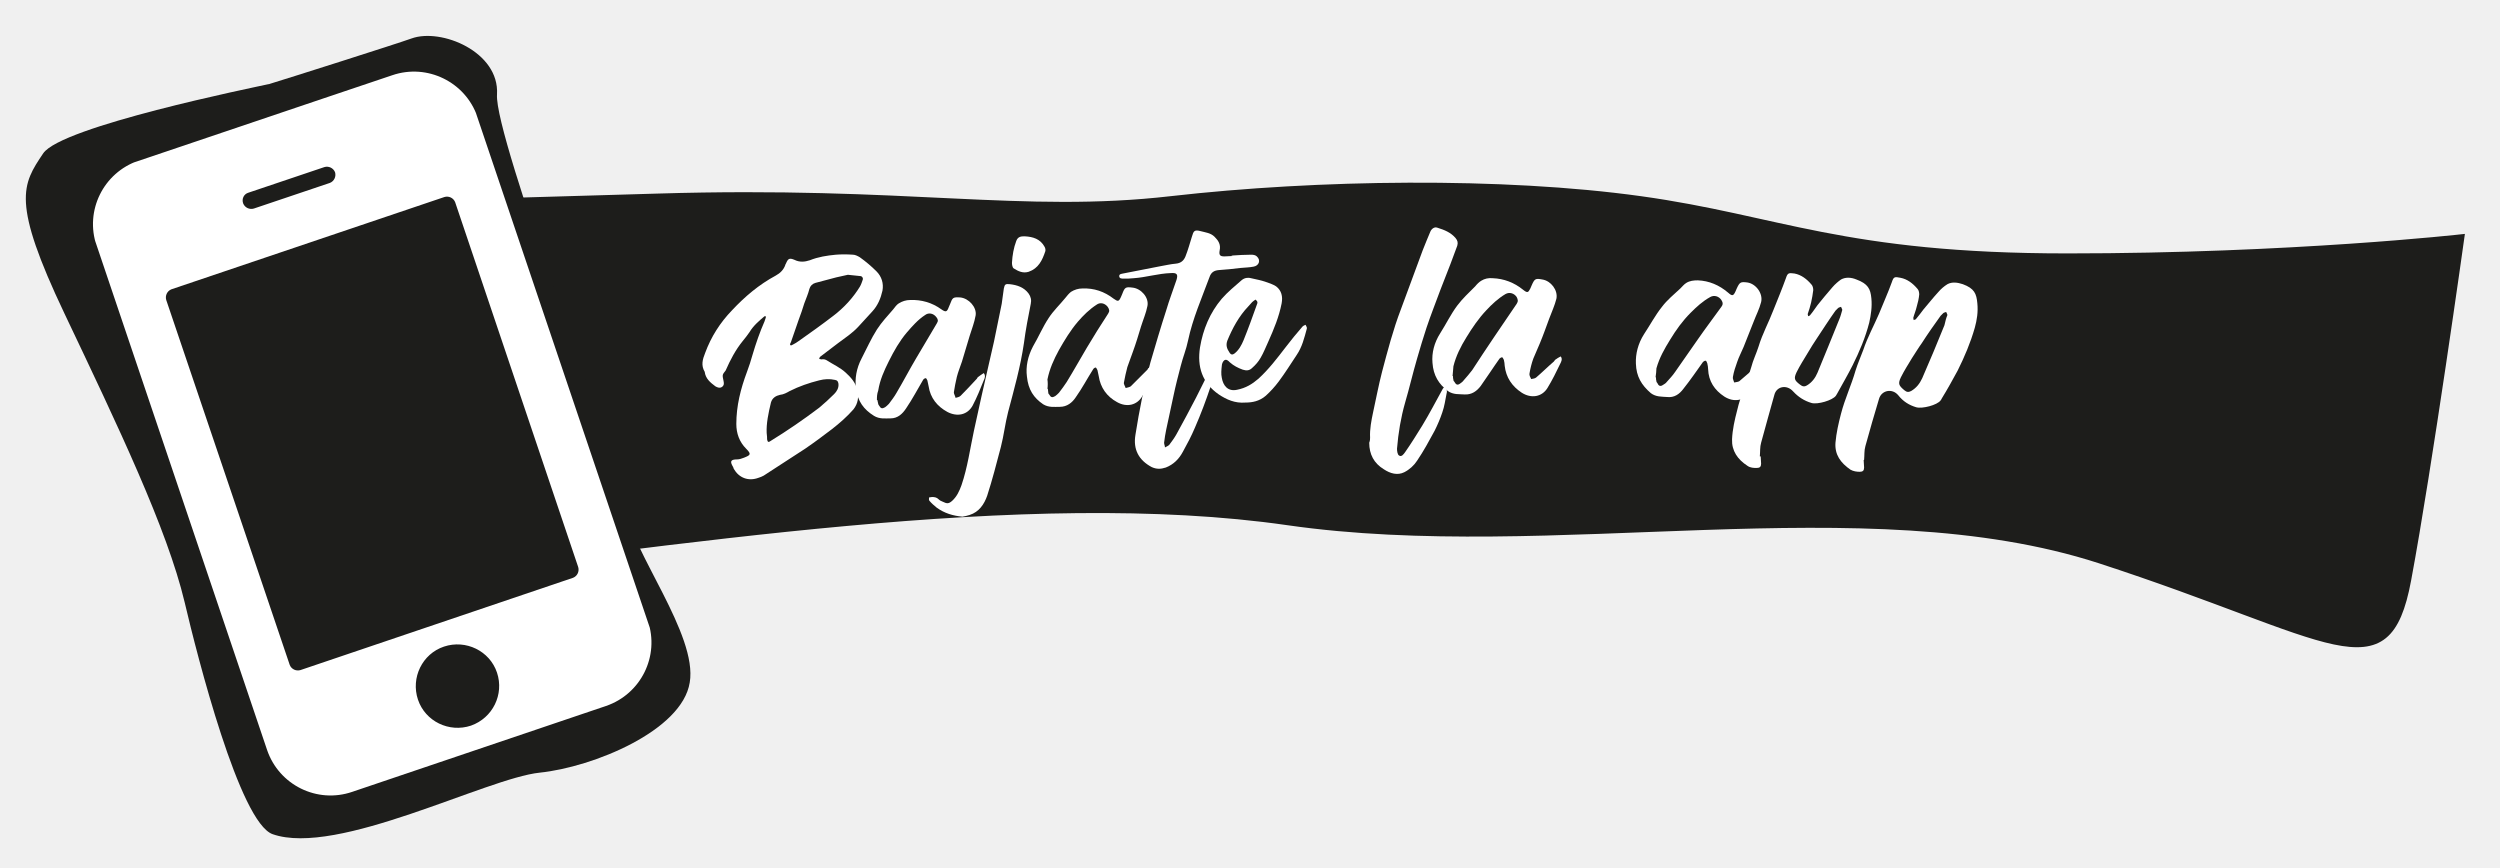
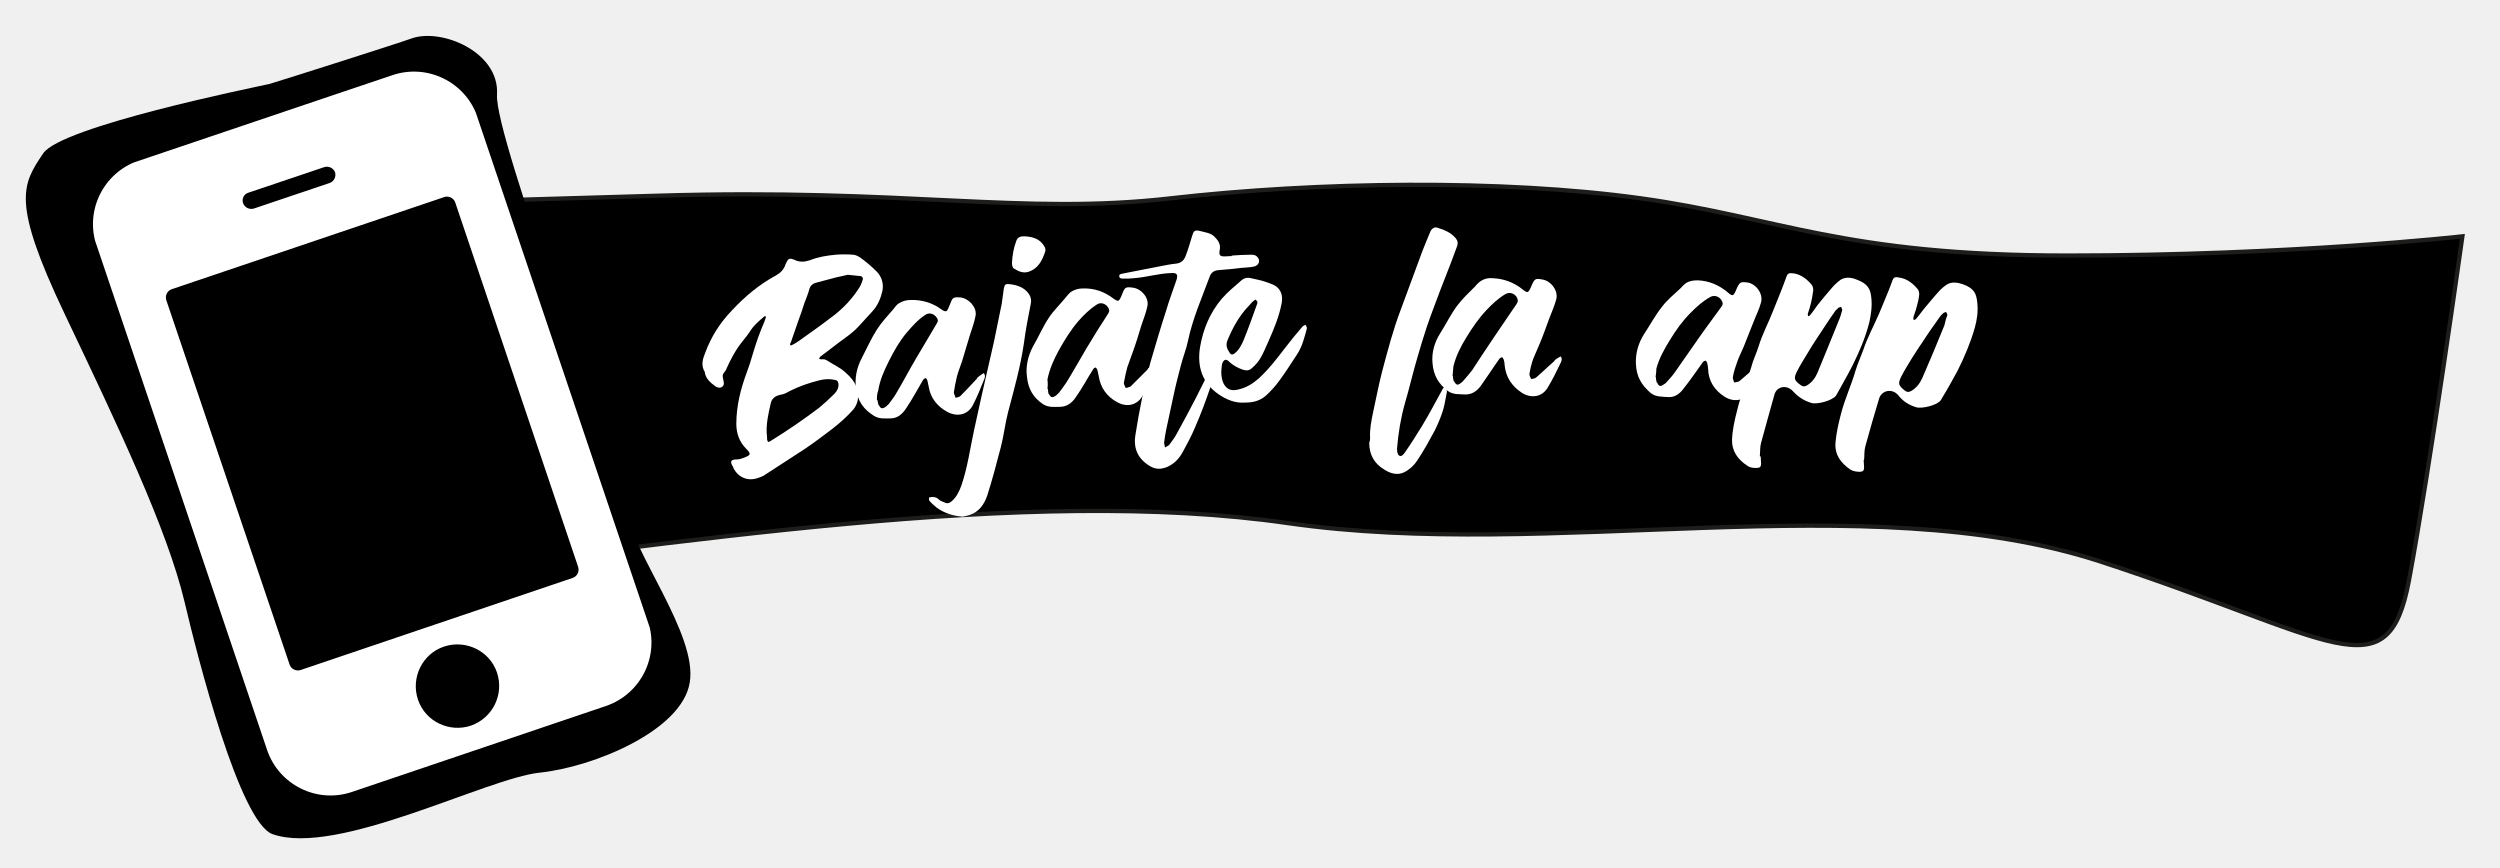
<svg xmlns="http://www.w3.org/2000/svg" xmlns:xlink="http://www.w3.org/1999/xlink" version="1.1" id="Layer_1" x="0px" y="0px" viewBox="0 0 585 203" style="enable-background:new 0 0 585 203;" xml:space="preserve">
  <style type="text/css">
- 	.st0{fill:#1D1D1B;stroke:#1D1D1B;stroke-miterlimit:10;}
+ 	.st0{stroke:#1D1D1B;stroke-miterlimit:10;}
	.st1{fill:#FFFFFF;}
- 	.st2{fill:#1D1D1B;}
- 	.st3{clip-path:url(#XMLID_2_);fill:#FFFFFF;}
+ 	.st2{clip-path:url(#SVGID_2_);fill:#FFFFFF;}
</style>
  <g id="XMLID_13978_">
    <path id="XMLID_14022_" class="st0" d="M43.8,62.1c0,0,2.7,81.7,15.9,82.1c38.3,1.2-6.3-4.4,26.7-8.4   c72.5-8.6,153.8-22.2,214.9-13.4c61.8,8.9,134.9-8.9,189.9,8.9c55,17.9,67.5,31.3,72.5,4.5s12.5-80.5,12.5-80.5s-40,4.5-92.4,4.5   c-52.5,0-67.5-8.9-99.9-13.4s-75.6-3.9-109.9,0c-34.9,4-61.7-2.4-120.2-0.6c-63.1,1.9-35.5,0.5-63,5S43.8,62.1,43.8,62.1z" />
    <g id="XMLID_13989_">
-       <path id="XMLID_14018_" class="st1" d="M169.3,89.1c0.1,0.5,0.2,1-0.3,1.4c-0.5,0.4-1.1,0.2-1.6-0.1c-1.2-0.9-2.3-1.8-2.5-3.4    c-0.9-1.5-0.5-2.9,0.1-4.4c1.4-3.8,3.5-7.1,6.3-10c3-3.2,6.3-6,10.2-8.1c1.1-0.6,1.9-1.4,2.3-2.6c0-0.1,0-0.1,0.1-0.2    c0.5-1.2,0.8-1.4,2-0.9c1.2,0.6,2.4,0.5,3.6,0.1c2-0.8,4-1.1,6.1-1.3c1.3-0.1,2.6-0.1,4,0c0.5,0,1.1,0.3,1.6,0.6    c1.4,1,2.7,2.1,3.9,3.3c1.2,1.2,1.7,2.8,1.4,4.5c-0.4,1.8-1.1,3.5-2.4,4.9c-1.1,1.2-2.2,2.4-3.3,3.6c-1.4,1.5-3.1,2.6-4.7,3.8    c-1.4,1.1-2.8,2.1-4.2,3.2c-0.1,0.1-0.2,0.3-0.2,0.5c0.2,0,0.4,0.1,0.5,0.1c0.5-0.1,1,0,1.4,0.3c1.4,0.9,3,1.6,4.3,2.8    c1.2,1.1,2.3,2.3,2.7,4c0.4,1.7,0.2,3.2-0.9,4.6c-1.5,1.7-3.2,3.2-5,4.6c-2.1,1.6-4.1,3.1-6.3,4.6c-3.2,2.1-6.5,4.2-9.7,6.3    c-0.4,0.2-0.8,0.4-1.2,0.5c-2.4,0.9-4.6,0-5.8-2.1c-0.1-0.2-0.1-0.4-0.2-0.5c-0.7-1.2-0.6-1.7,1-1.7c0.5,0,1.1-0.2,1.6-0.4    c1.5-0.6,1.8-0.8,0.5-2.1c-1.6-1.6-2.3-3.6-2.3-5.8c0-4.2,1-8.2,2.5-12.2c0.5-1.3,0.9-2.6,1.3-4c0.8-2.7,1.7-5.3,2.8-7.8    c0.1-0.3,0.2-0.6,0.3-0.9c0-0.1,0-0.2,0-0.3c-0.1,0-0.3,0-0.3,0c-1.3,1.1-2.6,2.2-3.5,3.7c-0.5,0.7-1,1.4-1.6,2.1    c-1.7,2.1-2.9,4.4-4,6.9C169,87.7,169,87.7,169.3,89.1z M179.4,101.3c0.1,0.8,0.1,1.1,0.1,1.5c0.1,0.6,0.3,0.8,0.8,0.4    c3.9-2.4,7.7-5,11.4-7.8c1.2-1,2.4-2.1,3.5-3.2c0.6-0.6,1.1-1.4,1-2.4c-0.1-0.5-0.2-0.8-0.8-0.9c-1.3-0.3-2.5-0.2-3.7,0.1    c-2.4,0.6-4.7,1.4-6.9,2.5c-0.7,0.4-1.4,0.8-2.3,0.9c-0.9,0.2-1.8,0.7-2.1,1.8C179.8,96.7,179.3,99.1,179.4,101.3z M198.4,64.3    c-0.9,0.2-1.8,0.4-2.7,0.6c-1.6,0.4-3.3,0.9-4.9,1.3c-0.7,0.2-1.2,0.7-1.4,1.4c-0.3,1.2-0.8,2.3-1.2,3.4c-0.4,1.3-0.8,2.5-1.3,3.8    c-0.6,1.7-1.2,3.4-1.8,5.2c-0.1,0.3-0.4,0.6-0.1,0.8c0.1,0.1,0.4-0.1,0.6-0.2c0.4-0.2,0.9-0.5,1.3-0.8c2.7-1.9,5.5-3.9,8.1-5.9    c2.5-1.9,4.6-4.2,6.2-6.8c0.3-0.5,0.5-1.1,0.7-1.7c0.1-0.4-0.2-0.8-0.6-0.8C200.5,64.5,199.5,64.4,198.4,64.3z" />
-       <path id="XMLID_14015_" class="st1" d="M200.3,90.9c-0.3-2.3,0.1-4.7,1.3-7c1.2-2.3,2.2-4.6,3.6-6.8c1.1-1.7,2.5-3.2,3.8-4.7    c0.4-0.5,0.8-1.1,1.3-1.4c0.8-0.5,1.7-0.8,2.7-0.8c2.6-0.1,5.1,0.6,7.3,2.2c1,0.7,1.3,0.6,1.7-0.5c0.1-0.2,0.2-0.5,0.3-0.7    c0.6-1.6,0.7-1.7,2.4-1.6c2,0.2,3.9,2.3,3.6,4.2c-0.3,1.7-0.9,3.2-1.4,4.8c-0.6,2-1.2,4-1.8,6c-0.4,1.2-0.9,2.4-1.2,3.6    c-0.3,1.2-0.5,2.4-0.7,3.6c0,0.4,0.3,0.8,0.4,1.3c0.4-0.1,0.9-0.2,1.2-0.5c1.3-1.3,2.5-2.6,3.8-4c0.1-0.1,0.1-0.3,0.3-0.4    c0.4-0.3,0.8-0.6,1.3-0.9c0.5,0.6,0.2,1.3,0,1.7c-0.8,2-1.6,4-2.6,5.9c-1.2,2.2-3.6,2.7-5.9,1.5c-2.4-1.3-4-3.3-4.4-6    c-0.1-0.5-0.2-0.9-0.3-1.4c-0.1-0.2-0.3-0.6-0.4-0.5c-0.2,0-0.5,0.2-0.6,0.4c-1.3,2.2-2.5,4.5-4,6.7c-0.8,1.2-1.9,2.3-3.6,2.3    c-1.3,0-2.6,0.2-3.9-0.6C202.1,95.8,200.7,93.9,200.3,90.9z M205.2,93.6c0,0,0.1,0,0.1,0c0.1,0.3,0.1,0.6,0.2,0.9    c0,0.1,0.1,0.3,0.2,0.4c0.4,0.7,0.7,0.8,1.4,0.4c0.3-0.2,0.6-0.5,0.9-0.8c0.6-0.8,1.3-1.7,1.8-2.6c1.6-2.7,3-5.4,4.6-8.1    c1.6-2.7,3.2-5.4,4.8-8.1c0.4-0.6,0.3-1-0.1-1.5c-0.7-0.9-1.8-1.1-2.6-0.5c-1.7,1.1-3,2.6-4.3,4.1c-1.7,2-3,4.3-4.2,6.7    c-1.1,2.2-2.1,4.4-2.5,6.9C205.2,92.2,205.2,92.9,205.2,93.6z" />
+       <path id="XMLID_14018_" class="st1" d="M169.3,89.1c0.1,0.5,0.2,1-0.3,1.4s-1.1,0.2-1.6-0.1c-1.2-0.9-2.3-1.8-2.5-3.4    c-0.9-1.5-0.5-2.9,0.1-4.4c1.4-3.8,3.5-7.1,6.3-10c3-3.2,6.3-6,10.2-8.1c1.1-0.6,1.9-1.4,2.3-2.6c0-0.1,0-0.1,0.1-0.2    c0.5-1.2,0.8-1.4,2-0.9c1.2,0.6,2.4,0.5,3.6,0.1c2-0.8,4-1.1,6.1-1.3c1.3-0.1,2.6-0.1,4,0c0.5,0,1.1,0.3,1.6,0.6    c1.4,1,2.7,2.1,3.9,3.3s1.7,2.8,1.4,4.5c-0.4,1.8-1.1,3.5-2.4,4.9c-1.1,1.2-2.2,2.4-3.3,3.6c-1.4,1.5-3.1,2.6-4.7,3.8    c-1.4,1.1-2.8,2.1-4.2,3.2c-0.1,0.1-0.2,0.3-0.2,0.5c0.2,0,0.4,0.1,0.5,0.1c0.5-0.1,1,0,1.4,0.3c1.4,0.9,3,1.6,4.3,2.8    c1.2,1.1,2.3,2.3,2.7,4s0.2,3.2-0.9,4.6c-1.5,1.7-3.2,3.2-5,4.6c-2.1,1.6-4.1,3.1-6.3,4.6c-3.2,2.1-6.5,4.2-9.7,6.3    c-0.4,0.2-0.8,0.4-1.2,0.5c-2.4,0.9-4.6,0-5.8-2.1c-0.1-0.2-0.1-0.4-0.2-0.5c-0.7-1.2-0.6-1.7,1-1.7c0.5,0,1.1-0.2,1.6-0.4    c1.5-0.6,1.8-0.8,0.5-2.1c-1.6-1.6-2.3-3.6-2.3-5.8c0-4.2,1-8.2,2.5-12.2c0.5-1.3,0.9-2.6,1.3-4c0.8-2.7,1.7-5.3,2.8-7.8    c0.1-0.3,0.2-0.6,0.3-0.9c0-0.1,0-0.2,0-0.3c-0.1,0-0.3,0-0.3,0c-1.3,1.1-2.6,2.2-3.5,3.7c-0.5,0.7-1,1.4-1.6,2.1    c-1.7,2.1-2.9,4.4-4,6.9C169,87.7,169,87.7,169.3,89.1z M179.4,101.3c0.1,0.8,0.1,1.1,0.1,1.5c0.1,0.6,0.3,0.8,0.8,0.4    c3.9-2.4,7.7-5,11.4-7.8c1.2-1,2.4-2.1,3.5-3.2c0.6-0.6,1.1-1.4,1-2.4c-0.1-0.5-0.2-0.8-0.8-0.9c-1.3-0.3-2.5-0.2-3.7,0.1    c-2.4,0.6-4.7,1.4-6.9,2.5c-0.7,0.4-1.4,0.8-2.3,0.9c-0.9,0.2-1.8,0.7-2.1,1.8C179.8,96.7,179.3,99.1,179.4,101.3z M198.4,64.3    c-0.9,0.2-1.8,0.4-2.7,0.6c-1.6,0.4-3.3,0.9-4.9,1.3c-0.7,0.2-1.2,0.7-1.4,1.4c-0.3,1.2-0.8,2.3-1.2,3.4c-0.4,1.3-0.8,2.5-1.3,3.8    c-0.6,1.7-1.2,3.4-1.8,5.2c-0.1,0.3-0.4,0.6-0.1,0.8c0.1,0.1,0.4-0.1,0.6-0.2c0.4-0.2,0.9-0.5,1.3-0.8c2.7-1.9,5.5-3.9,8.1-5.9    c2.5-1.9,4.6-4.2,6.2-6.8c0.3-0.5,0.5-1.1,0.7-1.7c0.1-0.4-0.2-0.8-0.6-0.8C200.5,64.5,199.5,64.4,198.4,64.3z" />
+       <path id="XMLID_14015_" class="st1" d="M200.3,90.9c-0.3-2.3,0.1-4.7,1.3-7s2.2-4.6,3.6-6.8c1.1-1.7,2.5-3.2,3.8-4.7    c0.4-0.5,0.8-1.1,1.3-1.4c0.8-0.5,1.7-0.8,2.7-0.8c2.6-0.1,5.1,0.6,7.3,2.2c1,0.7,1.3,0.6,1.7-0.5c0.1-0.2,0.2-0.5,0.3-0.7    c0.6-1.6,0.7-1.7,2.4-1.6c2,0.2,3.9,2.3,3.6,4.2c-0.3,1.7-0.9,3.2-1.4,4.8c-0.6,2-1.2,4-1.8,6c-0.4,1.2-0.9,2.4-1.2,3.6    s-0.5,2.4-0.7,3.6c0,0.4,0.3,0.8,0.4,1.3c0.4-0.1,0.9-0.2,1.2-0.5c1.3-1.3,2.5-2.6,3.8-4c0.1-0.1,0.1-0.3,0.3-0.4    c0.4-0.3,0.8-0.6,1.3-0.9c0.5,0.6,0.2,1.3,0,1.7c-0.8,2-1.6,4-2.6,5.9c-1.2,2.2-3.6,2.7-5.9,1.5c-2.4-1.3-4-3.3-4.4-6    c-0.1-0.5-0.2-0.9-0.3-1.4c-0.1-0.2-0.3-0.6-0.4-0.5c-0.2,0-0.5,0.2-0.6,0.4c-1.3,2.2-2.5,4.5-4,6.7c-0.8,1.2-1.9,2.3-3.6,2.3    c-1.3,0-2.6,0.2-3.9-0.6C202.1,95.8,200.7,93.9,200.3,90.9z M205.2,93.6h0.1c0.1,0.3,0.1,0.6,0.2,0.9c0,0.1,0.1,0.3,0.2,0.4    c0.4,0.7,0.7,0.8,1.4,0.4c0.3-0.2,0.6-0.5,0.9-0.8c0.6-0.8,1.3-1.7,1.8-2.6c1.6-2.7,3-5.4,4.6-8.1s3.2-5.4,4.8-8.1    c0.4-0.6,0.3-1-0.1-1.5c-0.7-0.9-1.8-1.1-2.6-0.5c-1.7,1.1-3,2.6-4.3,4.1c-1.7,2-3,4.3-4.2,6.7c-1.1,2.2-2.1,4.4-2.5,6.9    C205.2,92.2,205.2,92.9,205.2,93.6z" />
      <path id="XMLID_14012_" class="st1" d="M225.2,120.9c-2.2-0.2-4.2-0.8-6-2.1c-0.6-0.5-1.2-1-1.7-1.6c-0.2-0.2-0.1-0.5-0.1-0.8    c0.2,0,0.5-0.1,0.7-0.1c0.6,0,1.1,0.1,1.5,0.5c0.3,0.3,0.7,0.5,1,0.6c1,0.5,1.4,0.5,2.2-0.2c1.1-1,1.7-2.3,2.2-3.7    c1.4-4.1,2-8.5,2.9-12.7c0.6-2.7,1.2-5.5,1.8-8.2c1-4.2,1.9-8.5,2.9-12.7c0.6-2.9,1.2-5.9,1.8-8.8c0.2-1.2,0.3-2.4,0.5-3.6    c0.2-1,0.4-1.1,1.4-1c1.7,0.2,3.3,0.7,4.4,2.2c0.5,0.7,0.7,1.5,0.5,2.4c-0.6,3-1.2,6.1-1.6,9.2c-0.8,5.5-2.3,10.8-3.7,16.1    c-0.7,2.7-1,5.5-1.7,8.2c-1,3.8-2,7.7-3.2,11.4c-0.7,2-1.9,3.8-4.1,4.5C226.3,120.7,225.8,120.8,225.2,120.9z M239.8,55.3    c1.9,0.1,3.6,0.6,4.6,2.4c0.2,0.3,0.3,0.8,0.2,1.1c-0.7,2.1-1.6,4-3.9,4.8c-1.3,0.4-2.4-0.1-3.5-0.8c-0.3-0.2-0.4-0.9-0.4-1.3    c0.1-1.8,0.4-3.5,1-5.1C238.2,55.3,239,55.3,239.8,55.3z" />
-       <path id="XMLID_14009_" class="st1" d="M240.3,88.1c-0.3-2.3,0.2-4.7,1.4-7c1.3-2.2,2.3-4.6,3.7-6.7c1.1-1.7,2.6-3.1,3.9-4.7    c0.4-0.5,0.8-1,1.3-1.4c0.8-0.5,1.7-0.8,2.7-0.8c2.7-0.1,5.1,0.7,7.3,2.4c1,0.7,1.2,0.7,1.7-0.4c0.1-0.2,0.2-0.5,0.3-0.7    c0.6-1.6,0.8-1.7,2.4-1.5c2,0.2,3.9,2.3,3.5,4.3c-0.3,1.6-1,3.2-1.5,4.8c-0.6,2-1.2,4-1.9,5.9c-0.4,1.2-0.9,2.4-1.3,3.6    c-0.3,1.2-0.6,2.4-0.8,3.6c-0.1,0.4,0.3,0.9,0.4,1.3c0.4-0.1,0.9-0.2,1.2-0.4c1.3-1.3,2.6-2.6,3.9-3.9c0.1-0.1,0.1-0.3,0.3-0.4    c0.4-0.3,0.9-0.6,1.3-0.9c0.5,0.6,0.2,1.3,0,1.7c-0.8,2-1.7,4-2.8,5.8c-1.2,2.1-3.6,2.7-5.9,1.4c-2.4-1.3-3.9-3.4-4.3-6.1    c-0.1-0.5-0.2-0.9-0.3-1.4c-0.1-0.2-0.3-0.6-0.4-0.6c-0.2,0-0.5,0.2-0.6,0.4c-1.4,2.2-2.6,4.5-4.1,6.6c-0.8,1.2-2,2.2-3.7,2.2    c-1.3,0-2.6,0.2-3.9-0.6C241.9,93.1,240.6,91.2,240.3,88.1z M245.1,91c0,0,0.1,0,0.1,0c0,0.3,0.1,0.6,0.1,0.9    c0,0.2,0.1,0.3,0.2,0.4c0.4,0.7,0.7,0.8,1.4,0.4c0.3-0.2,0.6-0.5,0.9-0.8c0.6-0.8,1.3-1.7,1.8-2.5c1.6-2.6,3.1-5.3,4.7-8    c1.6-2.7,3.3-5.4,5-8c0.4-0.6,0.3-1-0.1-1.6c-0.7-0.9-1.8-1.1-2.6-0.5c-1.7,1.1-3.1,2.5-4.4,4c-1.7,2-3.1,4.3-4.4,6.6    c-1.2,2.2-2.2,4.4-2.7,6.9C245.2,89.5,245.2,90.2,245.1,91z" />
-       <path id="XMLID_14007_" class="st1" d="M288.2,59.8c1.6-0.1,3.1-0.2,4.6-0.2c0.5,0,1,0.1,1.3,0.4c1,0.9,0.5,2.2-0.8,2.4    c-1,0.2-2,0.2-3,0.3c-1.7,0.2-3.4,0.4-5.1,0.5c-1.1,0.1-1.8,0.5-2.2,1.7c-1.8,4.9-3.9,9.6-5,14.8c-0.4,2-1.2,3.9-1.7,5.9    c-0.6,2.3-1.2,4.6-1.7,7c-0.6,2.6-1.1,5.3-1.7,7.9c-0.2,1-0.4,2.1-0.5,3.1c0,0.4,0.2,0.7,0.2,1.1c0.3-0.2,0.7-0.3,1-0.6    c0.6-0.8,1.2-1.6,1.7-2.5c1.6-2.9,3.1-5.7,4.6-8.6c1.3-2.6,2.6-5.2,3.9-7.8c0.1-0.1,0.3-0.2,0.4-0.3c0,0.2,0.1,0.4,0.1,0.5    c-0.3,1.7-0.5,3.4-1,5c-1.1,3.3-2.3,6.5-3.7,9.7c-0.8,1.9-1.8,3.8-2.8,5.6c-0.9,1.7-2.2,3-4,3.7c-1.2,0.4-2.2,0.4-3.3-0.1    c-3-1.6-4.4-4.1-3.8-7.6c0.9-5.7,2-11.3,3.5-16.9c1.2-4.1,2.4-8.2,3.7-12.2c0.7-2.4,1.6-4.7,2.4-7.1c0.4-1.3,0.1-1.7-1.3-1.6    c-3,0.1-5.8,1-8.7,1.2c-0.8,0.1-1.6,0.1-2.4,0.1c-0.4,0-1,0-1-0.6c0-0.5,0.5-0.5,0.9-0.6c2.9-0.6,5.8-1.1,8.7-1.7    c1.2-0.2,2.4-0.5,3.6-0.6c1.2-0.1,1.9-0.7,2.3-1.7c0.6-1.5,1-3,1.5-4.6c0.4-1.4,0.6-1.7,2.1-1.3c1.1,0.3,2.3,0.4,3.2,1.3    c0.9,0.9,1.5,1.8,1.2,3.2c-0.2,1.1,0.1,1.4,1.1,1.4c0.7,0,1.4-0.1,2.1-0.1C288.2,59.9,288.2,59.9,288.2,59.8z" />
+       <path id="XMLID_14009_" class="st1" d="M240.3,88.1c-0.3-2.3,0.2-4.7,1.4-7c1.3-2.2,2.3-4.6,3.7-6.7c1.1-1.7,2.6-3.1,3.9-4.7    c0.4-0.5,0.8-1,1.3-1.4c0.8-0.5,1.7-0.8,2.7-0.8c2.7-0.1,5.1,0.7,7.3,2.4c1,0.7,1.2,0.7,1.7-0.4c0.1-0.2,0.2-0.5,0.3-0.7    c0.6-1.6,0.8-1.7,2.4-1.5c2,0.2,3.9,2.3,3.5,4.3c-0.3,1.6-1,3.2-1.5,4.8c-0.6,2-1.2,4-1.9,5.9c-0.4,1.2-0.9,2.4-1.3,3.6    c-0.3,1.2-0.6,2.4-0.8,3.6c-0.1,0.4,0.3,0.9,0.4,1.3c0.4-0.1,0.9-0.2,1.2-0.4c1.3-1.3,2.6-2.6,3.9-3.9c0.1-0.1,0.1-0.3,0.3-0.4    c0.4-0.3,0.9-0.6,1.3-0.9c0.5,0.6,0.2,1.3,0,1.7c-0.8,2-1.7,4-2.8,5.8c-1.2,2.1-3.6,2.7-5.9,1.4c-2.4-1.3-3.9-3.4-4.3-6.1    c-0.1-0.5-0.2-0.9-0.3-1.4c-0.1-0.2-0.3-0.6-0.4-0.6c-0.2,0-0.5,0.2-0.6,0.4c-1.4,2.2-2.6,4.5-4.1,6.6c-0.8,1.2-2,2.2-3.7,2.2    c-1.3,0-2.6,0.2-3.9-0.6C241.9,93.1,240.6,91.2,240.3,88.1z M245.1,91h0.1c0,0.3,0.1,0.6,0.1,0.9c0,0.2,0.1,0.3,0.2,0.4    c0.4,0.7,0.7,0.8,1.4,0.4c0.3-0.2,0.6-0.5,0.9-0.8c0.6-0.8,1.3-1.7,1.8-2.5c1.6-2.6,3.1-5.3,4.7-8c1.6-2.7,3.3-5.4,5-8    c0.4-0.6,0.3-1-0.1-1.6c-0.7-0.9-1.8-1.1-2.6-0.5c-1.7,1.1-3.1,2.5-4.4,4c-1.7,2-3.1,4.3-4.4,6.6c-1.2,2.2-2.2,4.4-2.7,6.9    C245.2,89.5,245.2,90.2,245.1,91z" />
+       <path id="XMLID_14007_" class="st1" d="M288.2,59.8c1.6-0.1,3.1-0.2,4.6-0.2c0.5,0,1,0.1,1.3,0.4c1,0.9,0.5,2.2-0.8,2.4    c-1,0.2-2,0.2-3,0.3c-1.7,0.2-3.4,0.4-5.1,0.5c-1.1,0.1-1.8,0.5-2.2,1.7c-1.8,4.9-3.9,9.6-5,14.8c-0.4,2-1.2,3.9-1.7,5.9    c-0.6,2.3-1.2,4.6-1.7,7c-0.6,2.6-1.1,5.3-1.7,7.9c-0.2,1-0.4,2.1-0.5,3.1c0,0.4,0.2,0.7,0.2,1.1c0.3-0.2,0.7-0.3,1-0.6    c0.6-0.8,1.2-1.6,1.7-2.5c1.6-2.9,3.1-5.7,4.6-8.6c1.3-2.6,2.6-5.2,3.9-7.8c0.1-0.1,0.3-0.2,0.4-0.3c0,0.2,0.1,0.4,0.1,0.5    c-0.3,1.7-0.5,3.4-1,5c-1.1,3.3-2.3,6.5-3.7,9.7c-0.8,1.9-1.8,3.8-2.8,5.6c-0.9,1.7-2.2,3-4,3.7c-1.2,0.4-2.2,0.4-3.3-0.1    c-3-1.6-4.4-4.1-3.8-7.6c0.9-5.7,2-11.3,3.5-16.9c1.2-4.1,2.4-8.2,3.7-12.2c0.7-2.4,1.6-4.7,2.4-7.1c0.4-1.3,0.1-1.7-1.3-1.6    c-3,0.1-5.8,1-8.7,1.2c-0.8,0.1-1.6,0.1-2.4,0.1c-0.4,0-1,0-1-0.6c0-0.5,0.5-0.5,0.9-0.6c2.9-0.6,5.8-1.1,8.7-1.7    c1.2-0.2,2.4-0.5,3.6-0.6s1.9-0.7,2.3-1.7c0.6-1.5,1-3,1.5-4.6c0.4-1.4,0.6-1.7,2.1-1.3c1.1,0.3,2.3,0.4,3.2,1.3    c0.9,0.9,1.5,1.8,1.2,3.2c-0.2,1.1,0.1,1.4,1.1,1.4c0.7,0,1.4-0.1,2.1-0.1C288.2,59.9,288.2,59.9,288.2,59.8z" />
      <path id="XMLID_14004_" class="st1" d="M291.4,94.2c-2.4,0.2-4.4-0.7-6.2-1.9c-3.9-2.7-5.1-6.5-4.4-11c0.7-4.2,2.3-8.1,5.1-11.4    c1.4-1.6,3-2.9,4.6-4.3c0.8-0.7,1.7-0.7,2.7-0.4c0.9,0.2,1.9,0.4,2.8,0.7c0.9,0.3,1.8,0.6,2.6,1.1c1.3,1,1.6,2.4,1.3,4    c-0.6,3.1-1.8,6-3.1,8.9c-0.6,1.3-1.1,2.6-1.8,3.8c-0.5,0.9-1.2,1.7-2,2.4c-0.6,0.6-1.3,0.7-2.2,0.4c-1.1-0.4-2.1-0.9-3-1.7    c-0.4-0.4-0.8-0.8-1.3-0.5c-0.3,0.2-0.6,0.8-0.6,1.3c-0.1,0.9-0.2,1.9,0,2.8c0.3,1.8,1.4,3.3,3.6,2.8c2-0.4,3.5-1.3,5-2.6    c2.4-2.2,4.3-4.7,6.3-7.3c1.3-1.7,2.6-3.3,4-4.9c0.2-0.2,0.5-0.3,0.7-0.4c0.1,0.3,0.4,0.6,0.3,0.9c-0.6,2.2-1.1,4.3-2.4,6.2    c-1.4,2.1-2.7,4.2-4.2,6.2c-0.9,1.2-1.9,2.3-3,3.3C294.7,93.9,293,94.2,291.4,94.2z M293.8,70.1c-0.3,0.2-0.6,0.4-0.8,0.6    c-0.3,0.3-0.6,0.7-0.9,1c-2.2,2.3-3.7,5.1-4.9,8c-0.4,1.1-0.1,1.9,0.5,2.8c0.3,0.5,0.7,0.6,1.2,0.2c1-0.8,1.6-1.9,2.1-3.1    c1.1-2.7,2.1-5.5,3.1-8.3c0.1-0.2,0.2-0.5,0.1-0.7C294.2,70.5,294,70.3,293.8,70.1z" />
      <path id="XMLID_14002_" class="st1" d="M320.6,102.4c-0.1-2,0.3-4,0.7-5.9c0.7-3.2,1.3-6.4,2.1-9.5c1.3-4.9,2.6-9.9,4.4-14.6    c1.7-4.6,3.4-9.2,5.1-13.8c0.6-1.5,1.2-3,1.8-4.4c0.3-0.7,1-1.2,1.7-0.9c1.6,0.5,3.1,1.1,4.2,2.4c0.5,0.6,0.6,1.1,0.4,1.8    c-0.5,1.4-1.1,2.9-1.6,4.3c-0.8,2-1.5,3.9-2.3,5.9c-1.1,3-2.3,6-3.3,9c-0.8,2.4-1.5,4.8-2.2,7.2c-1,3.4-1.8,6.9-2.8,10.3    c-1,3.5-1.6,7.1-1.9,10.8c0,0.5,0.1,1.4,0.5,1.6c0.6,0.4,1.1-0.4,1.4-0.8c1.4-2,2.7-4.1,4-6.2c1.7-2.8,3.2-5.7,4.8-8.6    c0.1-0.2,0.3-0.3,0.5-0.5c0.2,0.2,0.4,0.4,0.4,0.6c0.1,0.3,0.1,0.7,0,1c-0.3,1.5-0.5,3-1,4.4c-0.5,1.5-1.1,2.9-1.8,4.3    c-1.3,2.4-2.6,4.8-4.1,7c-0.7,1.1-1.8,2.1-3,2.7c-1.6,0.8-3.3,0.3-4.8-0.7c-2.3-1.4-3.4-3.5-3.4-6.2    C320.6,103.1,320.6,102.7,320.6,102.4z" />
-       <path id="XMLID_13999_" class="st1" d="M335.2,84.9c-0.2-2.3,0.4-4.7,1.8-6.9c1.4-2.2,2.5-4.5,4-6.5c1.2-1.6,2.7-3,4.2-4.5    c0.4-0.5,0.9-1,1.4-1.3c0.8-0.5,1.7-0.7,2.7-0.6c2.6,0.1,5,1,7.1,2.7c1,0.8,1.2,0.7,1.7-0.3c0.1-0.2,0.2-0.5,0.3-0.7    c0.7-1.6,0.9-1.7,2.5-1.4c2,0.3,3.7,2.5,3.3,4.5c-0.4,1.6-1.1,3.1-1.7,4.7c-0.7,1.9-1.4,3.9-2.2,5.8c-0.5,1.2-1,2.3-1.5,3.5    c-0.4,1.1-0.7,2.3-0.9,3.5c-0.1,0.4,0.2,0.9,0.4,1.3c0.4-0.1,0.9-0.1,1.2-0.4c1.4-1.2,2.7-2.5,4.1-3.7c0.1-0.1,0.2-0.3,0.3-0.4    c0.4-0.3,0.9-0.6,1.3-0.8c0.5,0.6,0.1,1.3-0.1,1.7c-0.9,1.9-1.9,3.9-3,5.7c-1.3,2.1-3.8,2.5-6,1.1c-2.3-1.5-3.7-3.6-4-6.3    c0-0.5-0.1-0.9-0.2-1.4c-0.1-0.2-0.3-0.6-0.4-0.6c-0.2,0-0.5,0.2-0.6,0.3c-1.5,2.1-2.9,4.3-4.4,6.4c-0.9,1.2-2.1,2.1-3.8,2    c-1.3-0.1-2.6,0.1-3.9-0.8C336.7,89.9,335.4,87.9,335.2,84.9z M339.9,88c0,0,0.1,0,0.1,0c0,0.3,0,0.6,0.1,0.9    c0,0.2,0.1,0.3,0.2,0.4c0.4,0.7,0.7,0.9,1.3,0.5c0.3-0.2,0.7-0.5,0.9-0.8c0.7-0.8,1.4-1.6,2-2.4c1.7-2.6,3.4-5.2,5.1-7.7    c1.8-2.6,3.5-5.2,5.3-7.8c0.4-0.6,0.3-1,0-1.6c-0.6-0.9-1.7-1.2-2.6-0.7c-1.7,1-3.2,2.4-4.5,3.8c-1.8,1.9-3.3,4.1-4.7,6.4    c-1.3,2.1-2.4,4.3-3,6.7C340,86.5,340,87.3,339.9,88z" />
-       <path id="XMLID_13996_" class="st1" d="M382.8,85.1c-0.1-2.3,0.5-4.7,1.9-6.9c1.4-2.1,2.6-4.4,4.2-6.4c1.2-1.6,2.8-2.9,4.3-4.3    c0.5-0.5,0.9-1,1.4-1.3c0.8-0.5,1.7-0.6,2.7-0.6c2.6,0.1,5,1.1,7.1,2.9c0.9,0.8,1.2,0.8,1.7-0.3c0.1-0.2,0.2-0.5,0.3-0.7    c0.7-1.5,0.9-1.6,2.5-1.4c2,0.3,3.7,2.6,3.2,4.6c-0.4,1.6-1.2,3.1-1.8,4.7c-0.8,1.9-1.5,3.9-2.3,5.8c-0.5,1.2-1.1,2.3-1.5,3.5    c-0.4,1.1-0.8,2.3-1,3.5c-0.1,0.4,0.2,0.9,0.3,1.3c0.4-0.1,0.9-0.1,1.2-0.3c1.4-1.2,2.8-2.4,4.2-3.6c0.1-0.1,0.2-0.3,0.3-0.3    c0.4-0.3,0.9-0.5,1.4-0.8c0.5,0.7,0.1,1.3-0.2,1.7c-1,1.9-2,3.8-3.2,5.6c-1.4,2-3.8,2.4-6,1c-2.3-1.5-3.7-3.6-3.8-6.4    c0-0.5-0.1-0.9-0.2-1.4c-0.1-0.2-0.2-0.6-0.4-0.6c-0.2,0-0.5,0.2-0.6,0.3c-1.5,2.1-3,4.3-4.6,6.3c-0.9,1.2-2.1,2.1-3.8,1.9    c-1.3-0.1-2.6,0-3.8-0.9C384.1,90.1,382.9,88.1,382.8,85.1z M387.4,88.3c0,0,0.1,0,0.1,0c0,0.3,0,0.6,0.1,0.9    c0,0.2,0.1,0.3,0.2,0.4c0.3,0.7,0.7,0.9,1.3,0.5c0.3-0.2,0.7-0.4,0.9-0.7c0.7-0.8,1.4-1.5,2-2.4c1.8-2.5,3.5-5.1,5.3-7.6    c1.8-2.6,3.7-5.1,5.5-7.6c0.4-0.5,0.4-1,0-1.6c-0.6-0.9-1.7-1.2-2.6-0.7c-1.8,1-3.2,2.3-4.6,3.7c-1.9,1.9-3.4,4-4.8,6.3    c-1.3,2.1-2.5,4.2-3.2,6.7C387.6,86.8,387.5,87.6,387.4,88.3z" />
-       <path id="XMLID_13993_" class="st1" d="M412,106.8c0,0.5,0.1,1.1,0.1,1.7c0,0.7-0.3,1-1,1c-0.7,0-1.5,0-2.2-0.5    c-2.3-1.5-3.7-3.5-3.6-6.2c0.1-2.3,0.6-4.5,1.2-6.8c0.8-3.5,2.3-6.7,3.3-10.1c0.4-1.6,1.2-3.2,1.7-4.8c0.9-3,2.4-5.7,3.5-8.6    c1-2.5,2-4.9,2.9-7.4c0.4-1.2,0.6-1.3,2-1.1c1.6,0.3,2.9,1.3,4,2.6c0.3,0.3,0.4,0.9,0.4,1.3c-0.1,1-0.3,1.9-0.5,2.9    c-0.2,0.9-0.5,1.8-0.8,2.7c0,0.1,0.1,0.3,0.1,0.5c0.2-0.1,0.4-0.1,0.5-0.3c0.6-0.7,1.1-1.5,1.7-2.3c1.1-1.4,2.3-2.8,3.5-4.2    c0.6-0.7,1.3-1.3,2-1.8c1.1-0.6,2.4-0.5,3.6,0c2.7,1,3.3,2.2,3.5,4.4c0.2,2-0.1,3.9-0.5,5.7c-0.9,3.5-2.3,6.8-3.9,10    c-1.1,2.2-2.4,4.4-3.6,6.6c-0.1,0.2-0.2,0.3-0.3,0.5c-0.8,1.1-4.3,2.1-5.7,1.7c-1.7-0.5-3.1-1.4-4.3-2.7c-1.5-1.7-3.9-1.2-4.4,0.8    c-1,3.7-2.1,7.4-3.1,11.2c-0.3,1-0.2,2.2-0.3,3.2C412,106.8,412,106.8,412,106.8z M431.1,72.5c-0.1-0.3-0.2-0.5-0.3-0.7    c-0.2,0.1-0.5,0.1-0.7,0.3c-0.2,0.2-0.4,0.4-0.6,0.6c-1.5,2.1-2.9,4.3-4.3,6.4c-0.8,1.2-1.5,2.3-2.2,3.5c-0.9,1.5-1.8,2.9-2.6,4.5    c-0.7,1.5-0.5,1.9,0.8,2.9c0.6,0.5,1.1,0.5,1.6,0.2c1.2-0.7,2-1.8,2.5-3c1.7-4.1,3.4-8.3,5.1-12.5C430.7,74,430.9,73.2,431.1,72.5    z" />
-       <path id="XMLID_13990_" class="st1" d="M436.1,107.7c0,0.6,0.1,1.1,0.1,1.7c0,0.7-0.3,1-1,1c-0.7,0-1.5-0.1-2.2-0.5    c-2.3-1.6-3.7-3.5-3.5-6.3c0.2-2.3,0.7-4.5,1.3-6.8c0.9-3.5,2.4-6.6,3.4-10.1c0.5-1.6,1.2-3.2,1.8-4.8c1-3,2.5-5.7,3.7-8.5    c1-2.5,2.1-4.9,3-7.4c0.4-1.2,0.6-1.3,2-1c1.6,0.3,2.9,1.3,4,2.6c0.3,0.3,0.4,0.9,0.4,1.3c-0.1,1-0.3,1.9-0.6,2.9    c-0.2,0.9-0.6,1.8-0.8,2.6c0,0.1,0.1,0.3,0.1,0.5c0.2-0.1,0.4-0.1,0.5-0.2c0.6-0.7,1.2-1.5,1.8-2.3c1.2-1.4,2.3-2.8,3.5-4.1    c0.6-0.7,1.3-1.3,2.1-1.8c1.1-0.6,2.4-0.4,3.6,0c2.7,1,3.2,2.2,3.4,4.5c0.2,2-0.1,3.9-0.6,5.7c-1,3.5-2.4,6.8-4,10    c-1.2,2.2-2.4,4.4-3.7,6.5c-0.1,0.2-0.2,0.4-0.3,0.5c-0.8,1.1-4.3,2-5.7,1.6c-1.7-0.5-3.1-1.4-4.2-2.8c-1.4-1.7-3.9-1.2-4.5,0.8    c-1.1,3.7-2.2,7.4-3.2,11.1c-0.3,1-0.2,2.2-0.3,3.2C436,107.7,436.1,107.7,436.1,107.7z M455.7,73.7c-0.1-0.3-0.2-0.5-0.3-0.7    c-0.2,0.1-0.5,0.1-0.7,0.3c-0.2,0.2-0.4,0.4-0.6,0.6c-1.5,2.1-3,4.2-4.4,6.4c-0.8,1.1-1.5,2.3-2.3,3.5c-0.9,1.5-1.8,2.9-2.6,4.5    c-0.7,1.5-0.5,1.9,0.8,3c0.6,0.5,1,0.5,1.6,0.2c1.2-0.7,2-1.7,2.6-3c1.8-4.1,3.5-8.2,5.2-12.4C455.2,75.2,455.4,74.4,455.7,73.7z" />
+       <path id="XMLID_13999_" class="st1" d="M335.2,84.9c-0.2-2.3,0.4-4.7,1.8-6.9c1.4-2.2,2.5-4.5,4-6.5c1.2-1.6,2.7-3,4.2-4.5    c0.4-0.5,0.9-1,1.4-1.3c0.8-0.5,1.7-0.7,2.7-0.6c2.6,0.1,5,1,7.1,2.7c1,0.8,1.2,0.7,1.7-0.3c0.1-0.2,0.2-0.5,0.3-0.7    c0.7-1.6,0.9-1.7,2.5-1.4c2,0.3,3.7,2.5,3.3,4.5c-0.4,1.6-1.1,3.1-1.7,4.7c-0.7,1.9-1.4,3.9-2.2,5.8c-0.5,1.2-1,2.3-1.5,3.5    c-0.4,1.1-0.7,2.3-0.9,3.5c-0.1,0.4,0.2,0.9,0.4,1.3c0.4-0.1,0.9-0.1,1.2-0.4c1.4-1.2,2.7-2.5,4.1-3.7c0.1-0.1,0.2-0.3,0.3-0.4    c0.4-0.3,0.9-0.6,1.3-0.8c0.5,0.6,0.1,1.3-0.1,1.7c-0.9,1.9-1.9,3.9-3,5.7c-1.3,2.1-3.8,2.5-6,1.1c-2.3-1.5-3.7-3.6-4-6.3    c0-0.5-0.1-0.9-0.2-1.4c-0.1-0.2-0.3-0.6-0.4-0.6c-0.2,0-0.5,0.2-0.6,0.3c-1.5,2.1-2.9,4.3-4.4,6.4c-0.9,1.2-2.1,2.1-3.8,2    c-1.3-0.1-2.6,0.1-3.9-0.8C336.7,89.9,335.4,87.9,335.2,84.9z M339.9,88h0.1c0,0.3,0,0.6,0.1,0.9c0,0.2,0.1,0.3,0.2,0.4    c0.4,0.7,0.7,0.9,1.3,0.5c0.3-0.2,0.7-0.5,0.9-0.8c0.7-0.8,1.4-1.6,2-2.4c1.7-2.6,3.4-5.2,5.1-7.7c1.8-2.6,3.5-5.2,5.3-7.8    c0.4-0.6,0.3-1,0-1.6c-0.6-0.9-1.7-1.2-2.6-0.7c-1.7,1-3.2,2.4-4.5,3.8c-1.8,1.9-3.3,4.1-4.7,6.4c-1.3,2.1-2.4,4.3-3,6.7    C340,86.5,340,87.3,339.9,88z" />
+       <path id="XMLID_13996_" class="st1" d="M382.8,85.1c-0.1-2.3,0.5-4.7,1.9-6.9c1.4-2.1,2.6-4.4,4.2-6.4c1.2-1.6,2.8-2.9,4.3-4.3    c0.5-0.5,0.9-1,1.4-1.3c0.8-0.5,1.7-0.6,2.7-0.6c2.6,0.1,5,1.1,7.1,2.9c0.9,0.8,1.2,0.8,1.7-0.3c0.1-0.2,0.2-0.5,0.3-0.7    c0.7-1.5,0.9-1.6,2.5-1.4c2,0.3,3.7,2.6,3.2,4.6c-0.4,1.6-1.2,3.1-1.8,4.7c-0.8,1.9-1.5,3.9-2.3,5.8c-0.5,1.2-1.1,2.3-1.5,3.5    c-0.4,1.1-0.8,2.3-1,3.5c-0.1,0.4,0.2,0.9,0.3,1.3c0.4-0.1,0.9-0.1,1.2-0.3c1.4-1.2,2.8-2.4,4.2-3.6c0.1-0.1,0.2-0.3,0.3-0.3    c0.4-0.3,0.9-0.5,1.4-0.8c0.5,0.7,0.1,1.3-0.2,1.7c-1,1.9-2,3.8-3.2,5.6c-1.4,2-3.8,2.4-6,1c-2.3-1.5-3.7-3.6-3.8-6.4    c0-0.5-0.1-0.9-0.2-1.4c-0.1-0.2-0.2-0.6-0.4-0.6c-0.2,0-0.5,0.2-0.6,0.3c-1.5,2.1-3,4.3-4.6,6.3c-0.9,1.2-2.1,2.1-3.8,1.9    c-1.3-0.1-2.6,0-3.8-0.9C384.1,90.1,382.9,88.1,382.8,85.1z M387.4,88.3h0.1c0,0.3,0,0.6,0.1,0.9c0,0.2,0.1,0.3,0.2,0.4    c0.3,0.7,0.7,0.9,1.3,0.5c0.3-0.2,0.7-0.4,0.9-0.7c0.7-0.8,1.4-1.5,2-2.4c1.8-2.5,3.5-5.1,5.3-7.6c1.8-2.6,3.7-5.1,5.5-7.6    c0.4-0.5,0.4-1,0-1.6c-0.6-0.9-1.7-1.2-2.6-0.7c-1.8,1-3.2,2.3-4.6,3.7c-1.9,1.9-3.4,4-4.8,6.3c-1.3,2.1-2.5,4.2-3.2,6.7    C387.6,86.8,387.5,87.6,387.4,88.3z" />
+       <path id="XMLID_13993_" class="st1" d="M412,106.8c0,0.5,0.1,1.1,0.1,1.7c0,0.7-0.3,1-1,1s-1.5,0-2.2-0.5    c-2.3-1.5-3.7-3.5-3.6-6.2c0.1-2.3,0.6-4.5,1.2-6.8c0.8-3.5,2.3-6.7,3.3-10.1c0.4-1.6,1.2-3.2,1.7-4.8c0.9-3,2.4-5.7,3.5-8.6    c1-2.5,2-4.9,2.9-7.4c0.4-1.2,0.6-1.3,2-1.1c1.6,0.3,2.9,1.3,4,2.6c0.3,0.3,0.4,0.9,0.4,1.3c-0.1,1-0.3,1.9-0.5,2.9    c-0.2,0.9-0.5,1.8-0.8,2.7c0,0.1,0.1,0.3,0.1,0.5c0.2-0.1,0.4-0.1,0.5-0.3c0.6-0.7,1.1-1.5,1.7-2.3c1.1-1.4,2.3-2.8,3.5-4.2    c0.6-0.7,1.3-1.3,2-1.8c1.1-0.6,2.4-0.5,3.6,0c2.7,1,3.3,2.2,3.5,4.4c0.2,2-0.1,3.9-0.5,5.7c-0.9,3.5-2.3,6.8-3.9,10    c-1.1,2.2-2.4,4.4-3.6,6.6c-0.1,0.2-0.2,0.3-0.3,0.5c-0.8,1.1-4.3,2.1-5.7,1.7c-1.7-0.5-3.1-1.4-4.3-2.7c-1.5-1.7-3.9-1.2-4.4,0.8    c-1,3.7-2.1,7.4-3.1,11.2c-0.3,1-0.2,2.2-0.3,3.2C412,106.8,412,106.8,412,106.8z M431.1,72.5c-0.1-0.3-0.2-0.5-0.3-0.7    c-0.2,0.1-0.5,0.1-0.7,0.3c-0.2,0.2-0.4,0.4-0.6,0.6c-1.5,2.1-2.9,4.3-4.3,6.4c-0.8,1.2-1.5,2.3-2.2,3.5c-0.9,1.5-1.8,2.9-2.6,4.5    c-0.7,1.5-0.5,1.9,0.8,2.9c0.6,0.5,1.1,0.5,1.6,0.2c1.2-0.7,2-1.8,2.5-3c1.7-4.1,3.4-8.3,5.1-12.5C430.7,74,430.9,73.2,431.1,72.5    z" />
+       <path id="XMLID_13990_" class="st1" d="M436.1,107.7c0,0.6,0.1,1.1,0.1,1.7c0,0.7-0.3,1-1,1s-1.5-0.1-2.2-0.5    c-2.3-1.6-3.7-3.5-3.5-6.3c0.2-2.3,0.7-4.5,1.3-6.8c0.9-3.5,2.4-6.6,3.4-10.1c0.5-1.6,1.2-3.2,1.8-4.8c1-3,2.5-5.7,3.7-8.5    c1-2.5,2.1-4.9,3-7.4c0.4-1.2,0.6-1.3,2-1c1.6,0.3,2.9,1.3,4,2.6c0.3,0.3,0.4,0.9,0.4,1.3c-0.1,1-0.3,1.9-0.6,2.9    c-0.2,0.9-0.6,1.8-0.8,2.6c0,0.1,0.1,0.3,0.1,0.5c0.2-0.1,0.4-0.1,0.5-0.2c0.6-0.7,1.2-1.5,1.8-2.3c1.2-1.4,2.3-2.8,3.5-4.1    c0.6-0.7,1.3-1.3,2.1-1.8c1.1-0.6,2.4-0.4,3.6,0c2.7,1,3.2,2.2,3.4,4.5c0.2,2-0.1,3.9-0.6,5.7c-1,3.5-2.4,6.8-4,10    c-1.2,2.2-2.4,4.4-3.7,6.5c-0.1,0.2-0.2,0.4-0.3,0.5c-0.8,1.1-4.3,2-5.7,1.6c-1.7-0.5-3.1-1.4-4.2-2.8c-1.4-1.7-3.9-1.2-4.5,0.8    c-1.1,3.7-2.2,7.4-3.2,11.1c-0.3,1-0.2,2.2-0.3,3.2C436,107.7,436.1,107.7,436.1,107.7z M455.7,73.7c-0.1-0.3-0.2-0.5-0.3-0.7    c-0.2,0.1-0.5,0.1-0.7,0.3c-0.2,0.2-0.4,0.4-0.6,0.6c-1.5,2.1-3,4.2-4.4,6.4c-0.8,1.1-1.5,2.3-2.3,3.5c-0.9,1.5-1.8,2.9-2.6,4.5    c-0.7,1.5-0.5,1.9,0.8,3c0.6,0.5,1,0.5,1.6,0.2c1.2-0.7,2-1.7,2.6-3c1.8-4.1,3.5-8.2,5.2-12.4C455.2,75.2,455.4,74.4,455.7,73.7z" />
    </g>
-     <path id="XMLID_13988_" class="st2" d="M10.1,35.9c-4.9,7.3-7.5,11.2,5,37.5s24,50.3,28.1,67.5c3,12.8,12.9,51.6,20.6,54.3   c15.1,5.3,50-13.1,62.5-14.4s33.3-9.8,35.1-21.1c1.9-11.2-13.7-30.8-15-40.8s-30.8-86.8-30.1-96.8c0.6-10-13.1-15.6-20-13.1   c-3.3,1.2-30.4,9.8-33.1,10.6c-0.2,0.1-0.3,0.1-0.4,0.1C59.2,20.5,14.3,29.6,10.1,35.9z" />
+     <path id="XMLID_13988_" d="M10.1,35.9c-4.9,7.3-7.5,11.2,5,37.5s24,50.3,28.1,67.5c3,12.8,12.9,51.6,20.6,54.3   c15.1,5.3,50-13.1,62.5-14.4s33.3-9.8,35.1-21.1c1.9-11.2-13.7-30.8-15-40.8s-30.8-86.8-30.1-96.8c0.6-10-13.1-15.6-20-13.1   c-3.3,1.2-30.4,9.8-33.1,10.6c-0.2,0.1-0.3,0.1-0.4,0.1C59.2,20.5,14.3,29.6,10.1,35.9z" />
    <g id="XMLID_13979_">
-       <path id="XMLID_13987_" class="st2" d="M91.8,17.6L32.4,37.6c-8.2,2.8-12.6,11.7-9.8,19.9l39.9,118c2.8,8.2,11.7,12.6,19.9,9.8    l59.4-20.1c8.2-2.8,12.6-11.7,9.8-19.9l-39.9-118C108.9,19.2,100,14.8,91.8,17.6" />
+       <path id="XMLID_13987_" d="M91.8,17.6l-59.4,20c-8.2,2.8-12.6,11.7-9.8,19.9l39.9,118c2.8,8.2,11.7,12.6,19.9,9.8l59.4-20.1    c8.2-2.8,12.6-11.7,9.8-19.9l-39.9-118C108.9,19.2,100,14.8,91.8,17.6" />
      <g id="XMLID_13980_">
-         <defs>
-           <rect id="XMLID_13981_" x="40.1" y="23.5" transform="matrix(0.9474 -0.32 0.32 0.9474 -27.8866 33.2058)" width="94" height="155.9" />
-         </defs>
-         <clipPath id="XMLID_2_">
-           <use xlink:href="#XMLID_13981_" style="overflow:visible;" />
-         </clipPath>
-         <path id="XMLID_13982_" class="st3" d="M91.8,17.6L32.4,37.6c-8.2,2.8-12.6,11.7-9.8,19.9l39.9,118c2.8,8.2,11.7,12.6,19.9,9.8     l59.4-20.1c8.2-2.8,12.6-11.7,9.8-19.9l-39.9-118C108.9,19.2,100,14.8,91.8,17.6 M58.1,45.1l17.8-6c1-0.3,2.1,0.2,2.5,1.2     c0.3,1-0.2,2.1-1.2,2.5l-17.8,6c-1,0.3-2.1-0.2-2.5-1.2C56.5,46.5,57.1,45.4,58.1,45.1 M110.2,169.8c-5.1,1.7-10.7-1-12.4-6.1     s1-10.7,6.1-12.4c5.1-1.7,10.7,1,12.4,6.1C118,162.5,115.3,168,110.2,169.8 M135.3,132.7c0.3,1-0.2,2.1-1.2,2.5l-63.8,21.6     c-1,0.3-2.1-0.2-2.5-1.2L38.9,70.2c-0.3-1,0.2-2.1,1.2-2.5L104,46.1c1-0.3,2.1,0.2,2.5,1.2L135.3,132.7z" />
+         <g>
+           <defs>
+             <rect id="SVGID_1_" x="40.1" y="23.5" transform="matrix(0.9474 -0.32 0.32 0.9474 -27.8839 33.2057)" width="94" height="155.9" />
+           </defs>
+           <clipPath id="SVGID_2_">
+             <use xlink:href="#SVGID_1_" style="overflow:visible;" />
+           </clipPath>
+           <path id="XMLID_13982_" class="st2" d="M91.8,17.6l-59.4,20c-8.2,2.8-12.6,11.7-9.8,19.9l39.9,118c2.8,8.2,11.7,12.6,19.9,9.8      l59.4-20.1c8.2-2.8,12.6-11.7,9.8-19.9l-39.9-118C108.9,19.2,100,14.8,91.8,17.6 M58.1,45.1l17.8-6c1-0.3,2.1,0.2,2.5,1.2      c0.3,1-0.2,2.1-1.2,2.5l-17.8,6c-1,0.3-2.1-0.2-2.5-1.2C56.5,46.5,57.1,45.4,58.1,45.1 M110.2,169.8c-5.1,1.7-10.7-1-12.4-6.1      s1-10.7,6.1-12.4s10.7,1,12.4,6.1C118,162.5,115.3,168,110.2,169.8 M135.3,132.7c0.3,1-0.2,2.1-1.2,2.5l-63.8,21.6      c-1,0.3-2.1-0.2-2.5-1.2L38.9,70.2c-0.3-1,0.2-2.1,1.2-2.5L104,46.1c1-0.3,2.1,0.2,2.5,1.2L135.3,132.7z" />
+         </g>
      </g>
    </g>
  </g>
</svg>
